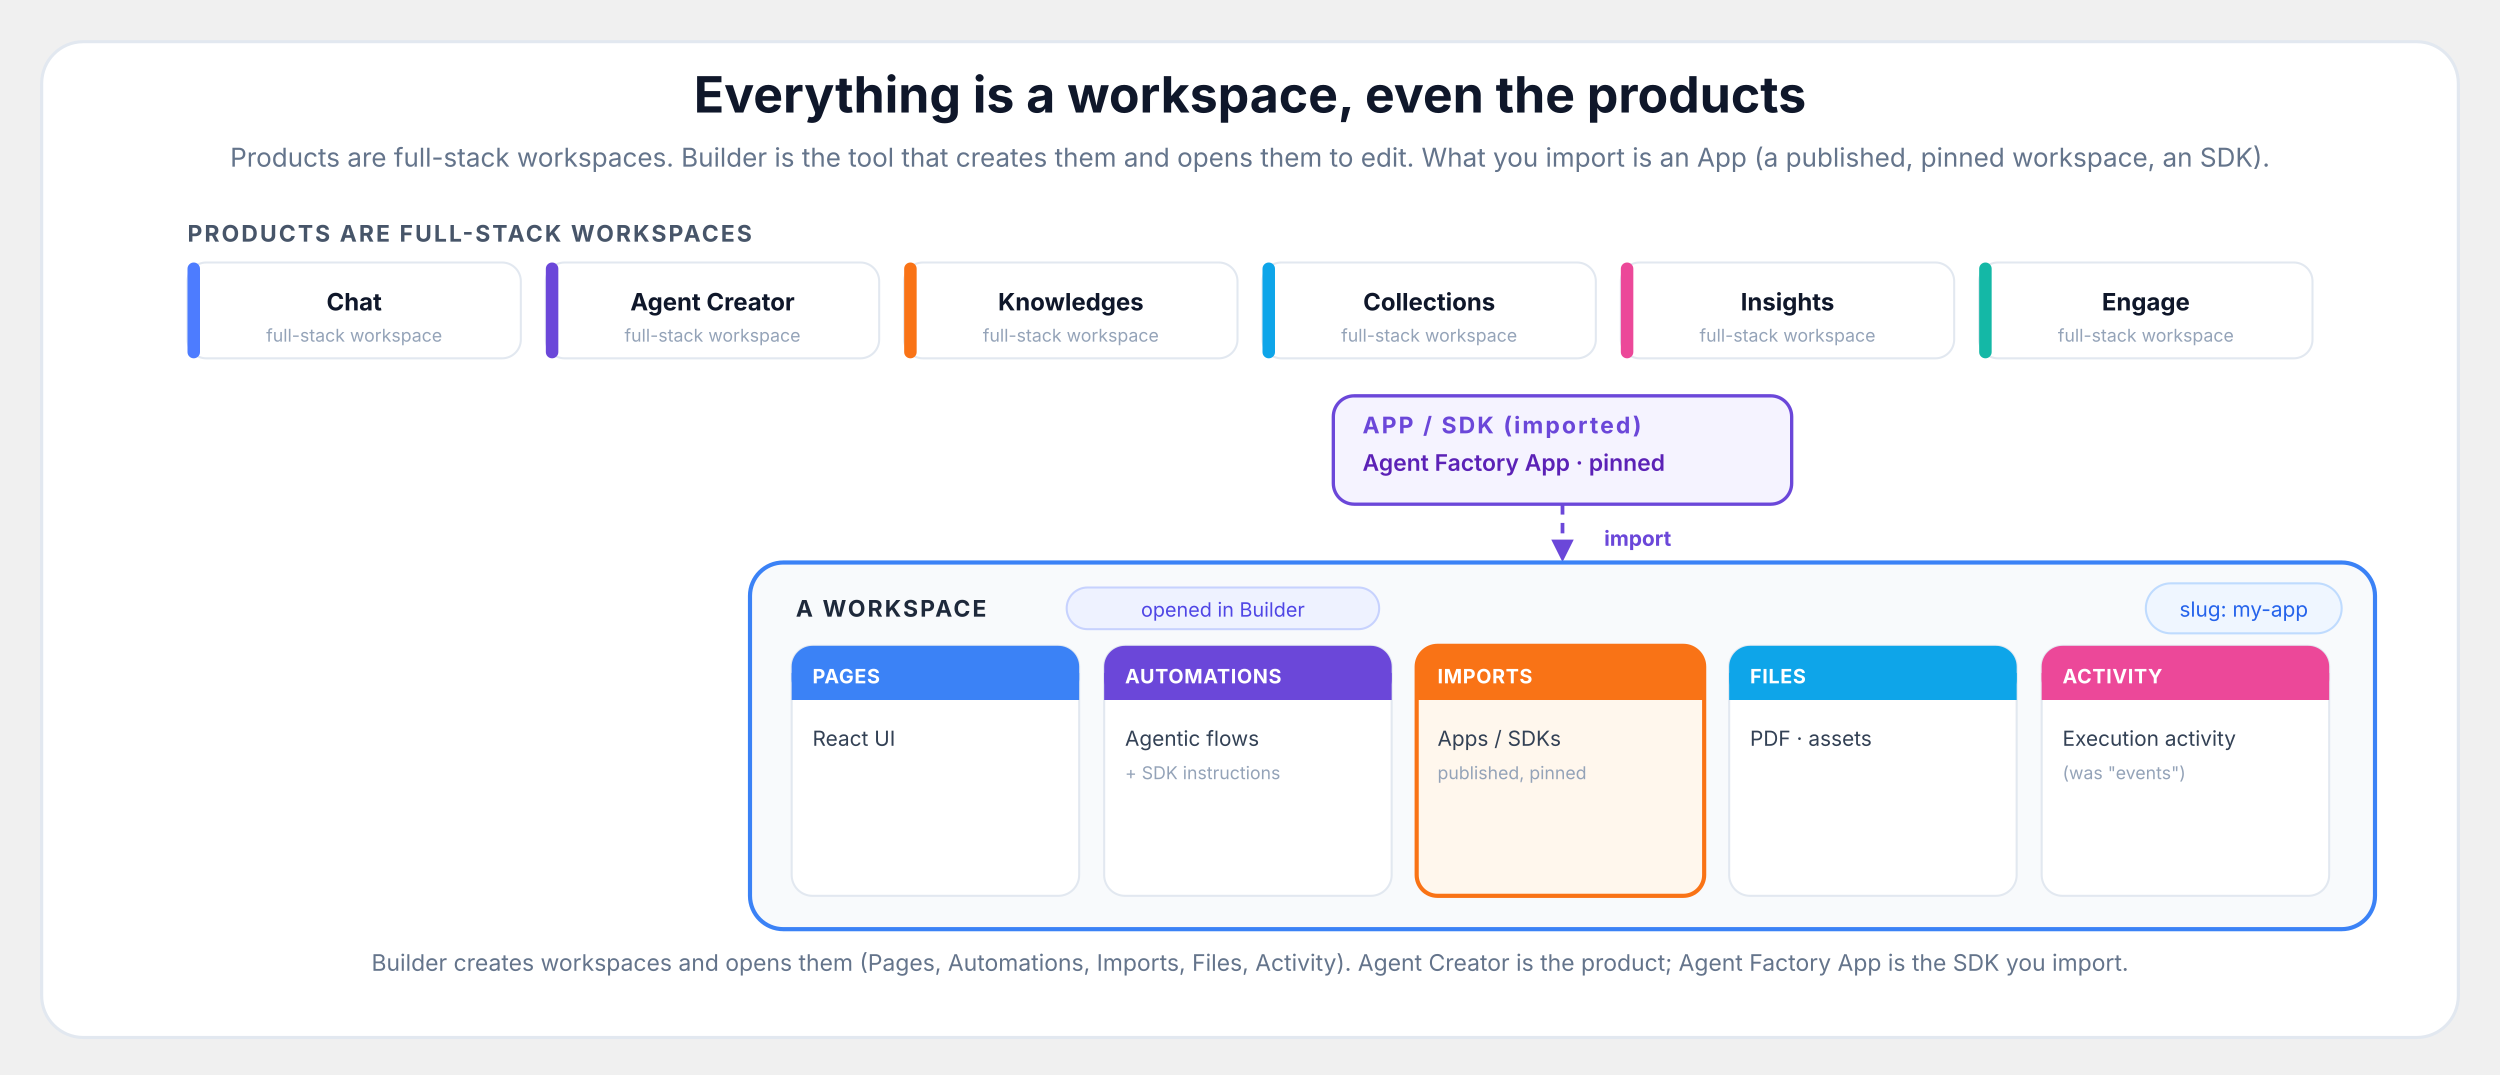
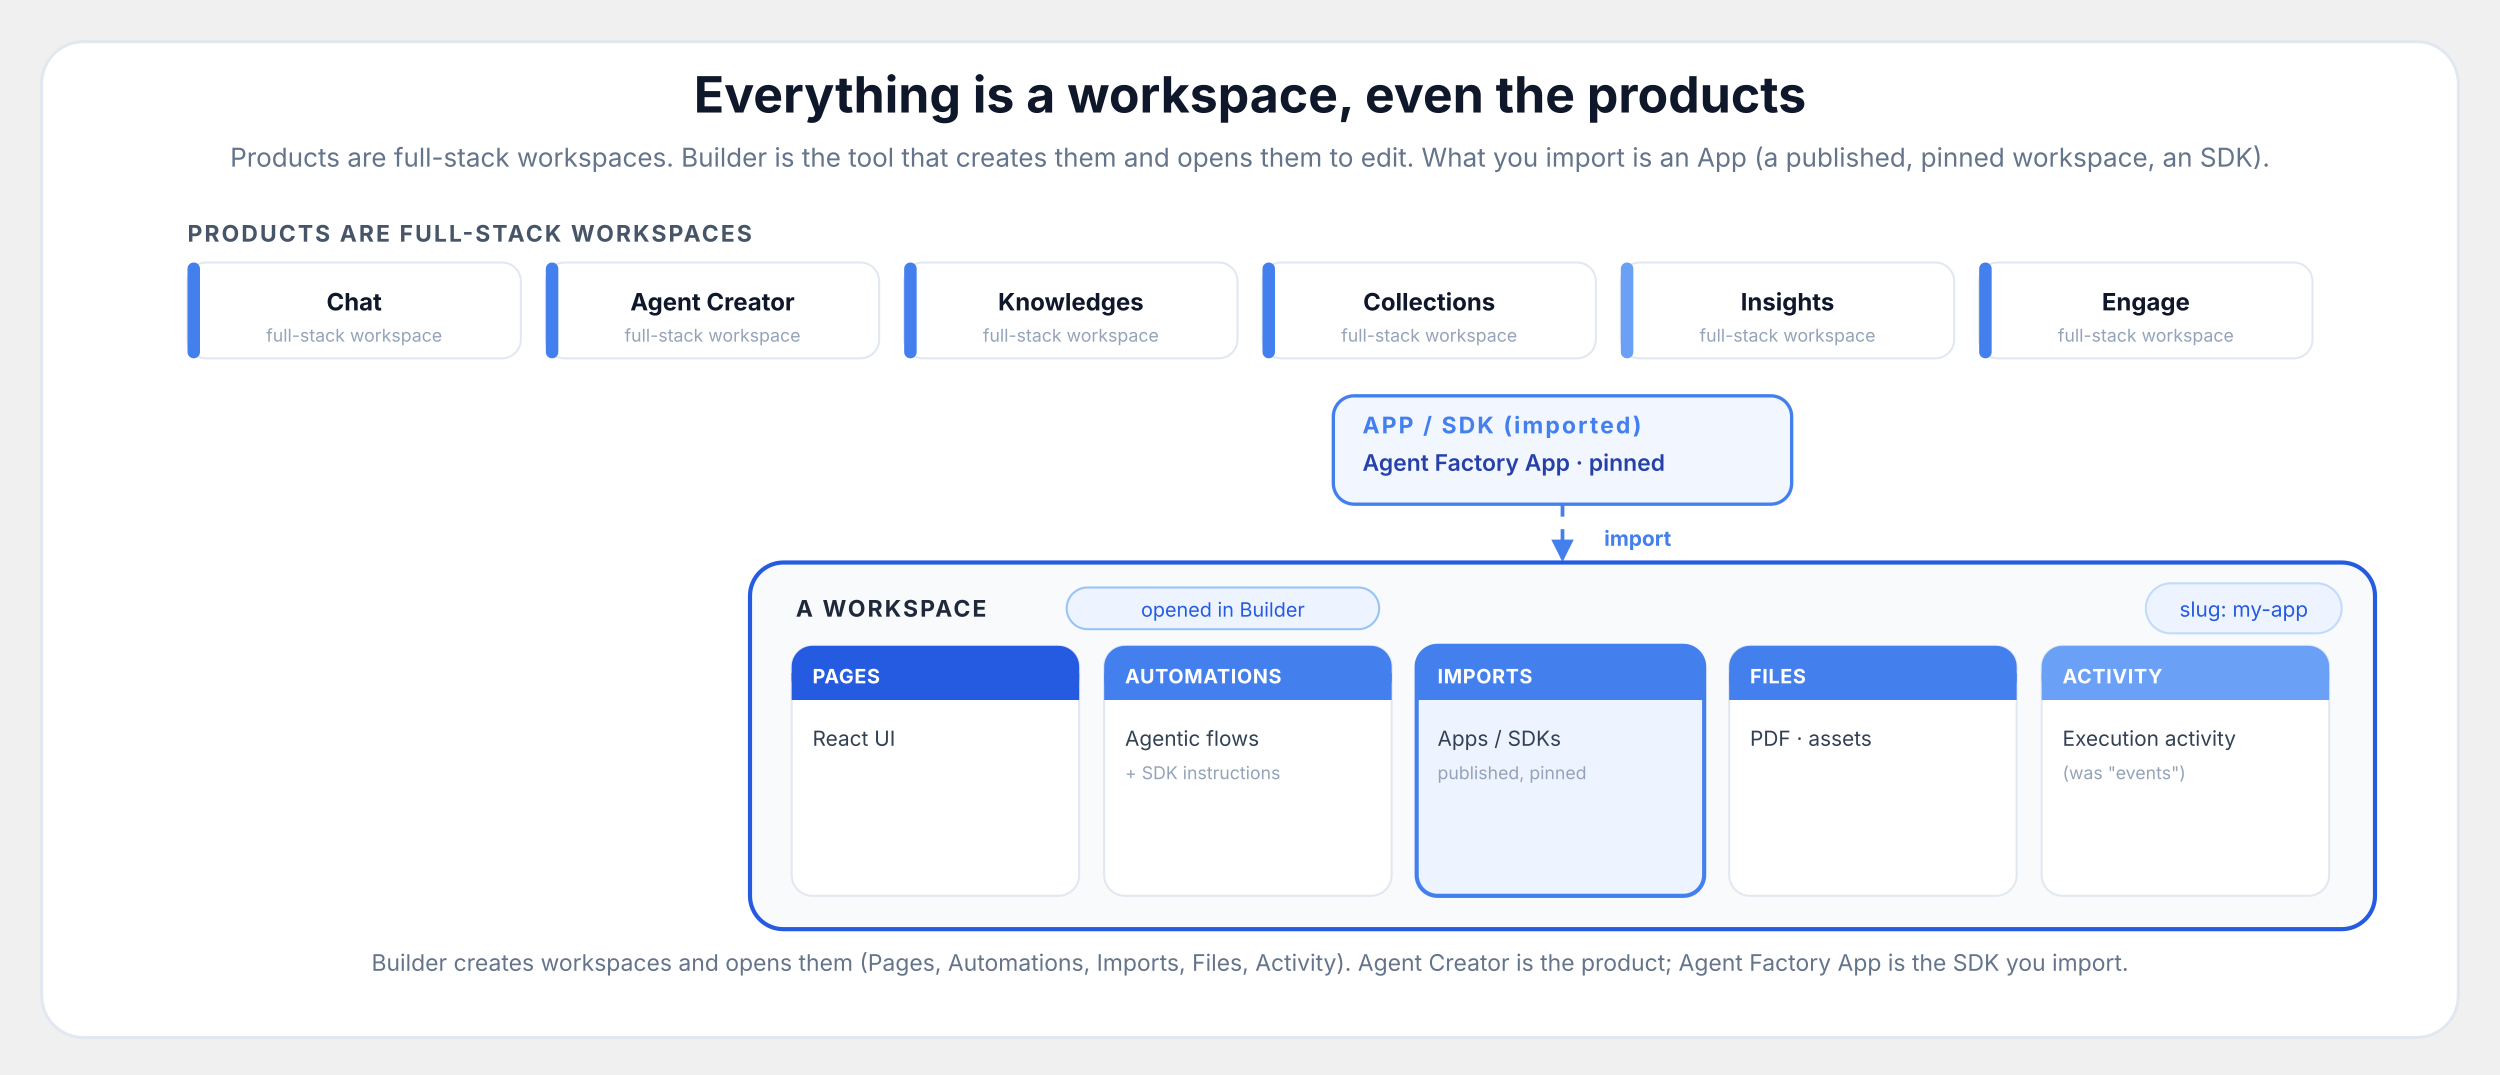
- <svg xmlns="http://www.w3.org/2000/svg" viewBox="0 0 1200 516" font-family="'Satoshi','Inter',system-ui,-apple-system,sans-serif">
+ <svg xmlns="http://www.w3.org/2000/svg" viewBox="0 0 1200 516" font-family="'PP Telegraf','Inter',system-ui,-apple-system,sans-serif">
+   <style>line[marker-end],path[marker-end]{stroke-dasharray:6 6;animation:pflow 1.5s linear infinite}@keyframes pflow{to{stroke-dashoffset:-24}}@media (prefers-reduced-motion:reduce){line[marker-end],path[marker-end]{animation:none}}</style>
  <defs>
    <marker id="a" markerWidth="10" markerHeight="10" refX="5" refY="3" orient="auto">
-       <path d="M0,0 L6,3 L0,6 Z" fill="#6B47D9" />
+       <path d="M0,0 L6,3 L0,6 Z" fill="#4480ed" />
    </marker>
    <style>
      .kick{font-size:11px;font-weight:700;letter-spacing:1px}
      .chipn{font-size:11.5px;font-weight:700;fill:#0F172A}
      .chips{font-size:8.5px;fill:#94A3B8}
      .ct{font-size:9.5px;font-weight:700;letter-spacing:0.3px;fill:#FFFFFF}
      .cb{font-size:10px;fill:#334155}
      .cs{font-size:8.5px;fill:#94A3B8}
    </style>
  </defs>
  <rect x="20" y="20" width="1160" height="478" rx="20" fill="#FFFFFF" stroke="#E2E8F0" stroke-width="1.5" />
  <text x="600" y="54" text-anchor="middle" font-size="24" font-weight="700" fill="#0F172A">Everything is a workspace, even the products</text>
  <text x="600" y="80" text-anchor="middle" font-size="12.5" fill="#64748B">Products are full-stack workspaces. Builder is the tool that creates them and opens them to edit. What you import is an App (a published, pinned workspace, an SDK).</text>
  <text x="90" y="116" class="kick" fill="#475569">PRODUCTS ARE FULL-STACK WORKSPACES</text>
  <g>
    <rect x="90" y="126" width="160" height="46" rx="9" fill="#FFFFFF" stroke="#E2E8F0" />
-     <rect x="90" y="126" width="6" height="46" rx="3" fill="#4D7CFF" />
+     <rect x="90" y="126" width="6" height="46" rx="3" fill="#4480ed" />
    <text x="170" y="149" text-anchor="middle" class="chipn">Chat</text>
    <text x="170" y="164" text-anchor="middle" class="chips">full-stack workspace</text>
    <rect x="262" y="126" width="160" height="46" rx="9" fill="#FFFFFF" stroke="#E2E8F0" />
-     <rect x="262" y="126" width="6" height="46" rx="3" fill="#6B47D9" />
+     <rect x="262" y="126" width="6" height="46" rx="3" fill="#4480ed" />
    <text x="342" y="149" text-anchor="middle" class="chipn">Agent Creator</text>
    <text x="342" y="164" text-anchor="middle" class="chips">full-stack workspace</text>
    <rect x="434" y="126" width="160" height="46" rx="9" fill="#FFFFFF" stroke="#E2E8F0" />
-     <rect x="434" y="126" width="6" height="46" rx="3" fill="#F97316" />
+     <rect x="434" y="126" width="6" height="46" rx="3" fill="#4480ed" />
    <text x="514" y="149" text-anchor="middle" class="chipn">Knowledges</text>
    <text x="514" y="164" text-anchor="middle" class="chips">full-stack workspace</text>
    <rect x="606" y="126" width="160" height="46" rx="9" fill="#FFFFFF" stroke="#E2E8F0" />
-     <rect x="606" y="126" width="6" height="46" rx="3" fill="#0EA5E9" />
+     <rect x="606" y="126" width="6" height="46" rx="3" fill="#4480ed" />
    <text x="686" y="149" text-anchor="middle" class="chipn">Collections</text>
    <text x="686" y="164" text-anchor="middle" class="chips">full-stack workspace</text>
    <rect x="778" y="126" width="160" height="46" rx="9" fill="#FFFFFF" stroke="#E2E8F0" />
-     <rect x="778" y="126" width="6" height="46" rx="3" fill="#EC4899" />
+     <rect x="778" y="126" width="6" height="46" rx="3" fill="#6aa0f5" />
    <text x="858" y="149" text-anchor="middle" class="chipn">Insights</text>
    <text x="858" y="164" text-anchor="middle" class="chips">full-stack workspace</text>
    <rect x="950" y="126" width="160" height="46" rx="9" fill="#FFFFFF" stroke="#E2E8F0" />
-     <rect x="950" y="126" width="6" height="46" rx="3" fill="#14B8A6" />
+     <rect x="950" y="126" width="6" height="46" rx="3" fill="#4480ed" />
    <text x="1030" y="149" text-anchor="middle" class="chipn">Engage</text>
    <text x="1030" y="164" text-anchor="middle" class="chips">full-stack workspace</text>
  </g>
-   <rect x="640" y="190" width="220" height="52" rx="10" fill="#F5F3FF" stroke="#6B47D9" stroke-width="1.6" />
-   <text x="654" y="208" class="kick" fill="#6B47D9" font-size="9.5">APP / SDK (imported)</text>
-   <text x="654" y="226" font-size="11" font-weight="600" fill="#5B21B6">Agent Factory App · pinned</text>
-   <path d="M750,242 L750,268" fill="none" stroke="#6B47D9" stroke-width="1.8" stroke-dasharray="5 4" marker-end="url(#a)" />
-   <text x="770" y="262" font-size="10" font-weight="700" fill="#6B47D9">import</text>
-   <rect x="360" y="270" width="780" height="176" rx="16" fill="#F8FAFC" stroke="#3B82F6" stroke-width="2" />
+   <rect x="640" y="190" width="220" height="52" rx="10" fill="#f2f6ff" stroke="#4480ed" stroke-width="1.6" />
+   <text x="654" y="208" class="kick" fill="#4480ed" font-size="9.5">APP / SDK (imported)</text>
+   <text x="654" y="226" font-size="11" font-weight="600" fill="#2541a8">Agent Factory App · pinned</text>
+   <path d="M750,242 L750,268" fill="none" stroke="#4480ed" stroke-width="1.8" stroke-dasharray="5 4" marker-end="url(#a)" />
+   <text x="770" y="262" font-size="10" font-weight="700" fill="#4480ed">import</text>
+   <rect x="360" y="270" width="780" height="176" rx="16" fill="#F8FAFC" stroke="#255be0" stroke-width="2" />
  <text x="382" y="296" class="kick" fill="#1E293B">A WORKSPACE</text>
-   <rect x="512" y="282" width="150" height="20" rx="10" fill="#EEF2FF" stroke="#C7D2FE" />
-   <text x="587" y="296" text-anchor="middle" font-size="9.5" fill="#4F46E5">opened in Builder</text>
-   <rect x="1030" y="280" width="94" height="24" rx="12" fill="#EFF6FF" stroke="#BFDBFE" />
-   <text x="1077" y="296" text-anchor="middle" font-size="10" fill="#2563EB">slug: my-app</text>
+   <rect x="512" y="282" width="150" height="20" rx="10" fill="#eef4ff" stroke="#98c3f8" />
+   <text x="587" y="296" text-anchor="middle" font-size="9.5" fill="#255be0">opened in Builder</text>
+   <rect x="1030" y="280" width="94" height="24" rx="12" fill="#eef4ff" stroke="#c2dafb" />
+   <text x="1077" y="296" text-anchor="middle" font-size="10" fill="#255be0">slug: my-app</text>
  <g>
    <rect x="380" y="310" width="138" height="120" rx="10" fill="#FFFFFF" stroke="#E2E8F0" />
-     <rect x="380" y="310" width="138" height="26" rx="10" fill="#3B82F6" />
-     <rect x="380" y="323" width="138" height="13" fill="#3B82F6" />
+     <rect x="380" y="310" width="138" height="26" rx="10" fill="#255be0" />
+     <rect x="380" y="323" width="138" height="13" fill="#255be0" />
    <text x="390" y="328" class="ct">PAGES</text>
    <text x="390" y="358" class="cb">React UI</text>
    <rect x="530" y="310" width="138" height="120" rx="10" fill="#FFFFFF" stroke="#E2E8F0" />
-     <rect x="530" y="310" width="138" height="26" rx="10" fill="#6B47D9" />
-     <rect x="530" y="323" width="138" height="13" fill="#6B47D9" />
+     <rect x="530" y="310" width="138" height="26" rx="10" fill="#4480ed" />
+     <rect x="530" y="323" width="138" height="13" fill="#4480ed" />
    <text x="540" y="328" class="ct">AUTOMATIONS</text>
    <text x="540" y="358" class="cb">Agentic flows</text>
    <text x="540" y="374" class="cs">+ SDK instructions</text>
-     <rect x="680" y="310" width="138" height="120" rx="10" fill="#FFF7ED" stroke="#F97316" stroke-width="2" />
-     <rect x="680" y="310" width="138" height="26" rx="10" fill="#F97316" />
-     <rect x="680" y="323" width="138" height="13" fill="#F97316" />
+     <rect x="680" y="310" width="138" height="120" rx="10" fill="#eef4ff" stroke="#4480ed" stroke-width="2" />
+     <rect x="680" y="310" width="138" height="26" rx="10" fill="#4480ed" />
+     <rect x="680" y="323" width="138" height="13" fill="#4480ed" />
    <text x="690" y="328" class="ct">IMPORTS</text>
    <text x="690" y="358" class="cb">Apps / SDKs</text>
    <text x="690" y="374" class="cs">published, pinned</text>
    <rect x="830" y="310" width="138" height="120" rx="10" fill="#FFFFFF" stroke="#E2E8F0" />
-     <rect x="830" y="310" width="138" height="26" rx="10" fill="#0EA5E9" />
-     <rect x="830" y="323" width="138" height="13" fill="#0EA5E9" />
+     <rect x="830" y="310" width="138" height="26" rx="10" fill="#4480ed" />
+     <rect x="830" y="323" width="138" height="13" fill="#4480ed" />
    <text x="840" y="328" class="ct">FILES</text>
    <text x="840" y="358" class="cb">PDF · assets</text>
    <rect x="980" y="310" width="138" height="120" rx="10" fill="#FFFFFF" stroke="#E2E8F0" />
-     <rect x="980" y="310" width="138" height="26" rx="10" fill="#EC4899" />
-     <rect x="980" y="323" width="138" height="13" fill="#EC4899" />
+     <rect x="980" y="310" width="138" height="26" rx="10" fill="#6aa0f5" />
+     <rect x="980" y="323" width="138" height="13" fill="#6aa0f5" />
    <text x="990" y="328" class="ct">ACTIVITY</text>
    <text x="990" y="358" class="cb">Execution activity</text>
    <text x="990" y="374" class="cs">(was "events")</text>
  </g>
  <text x="600" y="466" text-anchor="middle" font-size="11" fill="#64748B">Builder creates workspaces and opens them (Pages, Automations, Imports, Files, Activity). Agent Creator is the product; Agent Factory App is the SDK you import.</text>
</svg>
